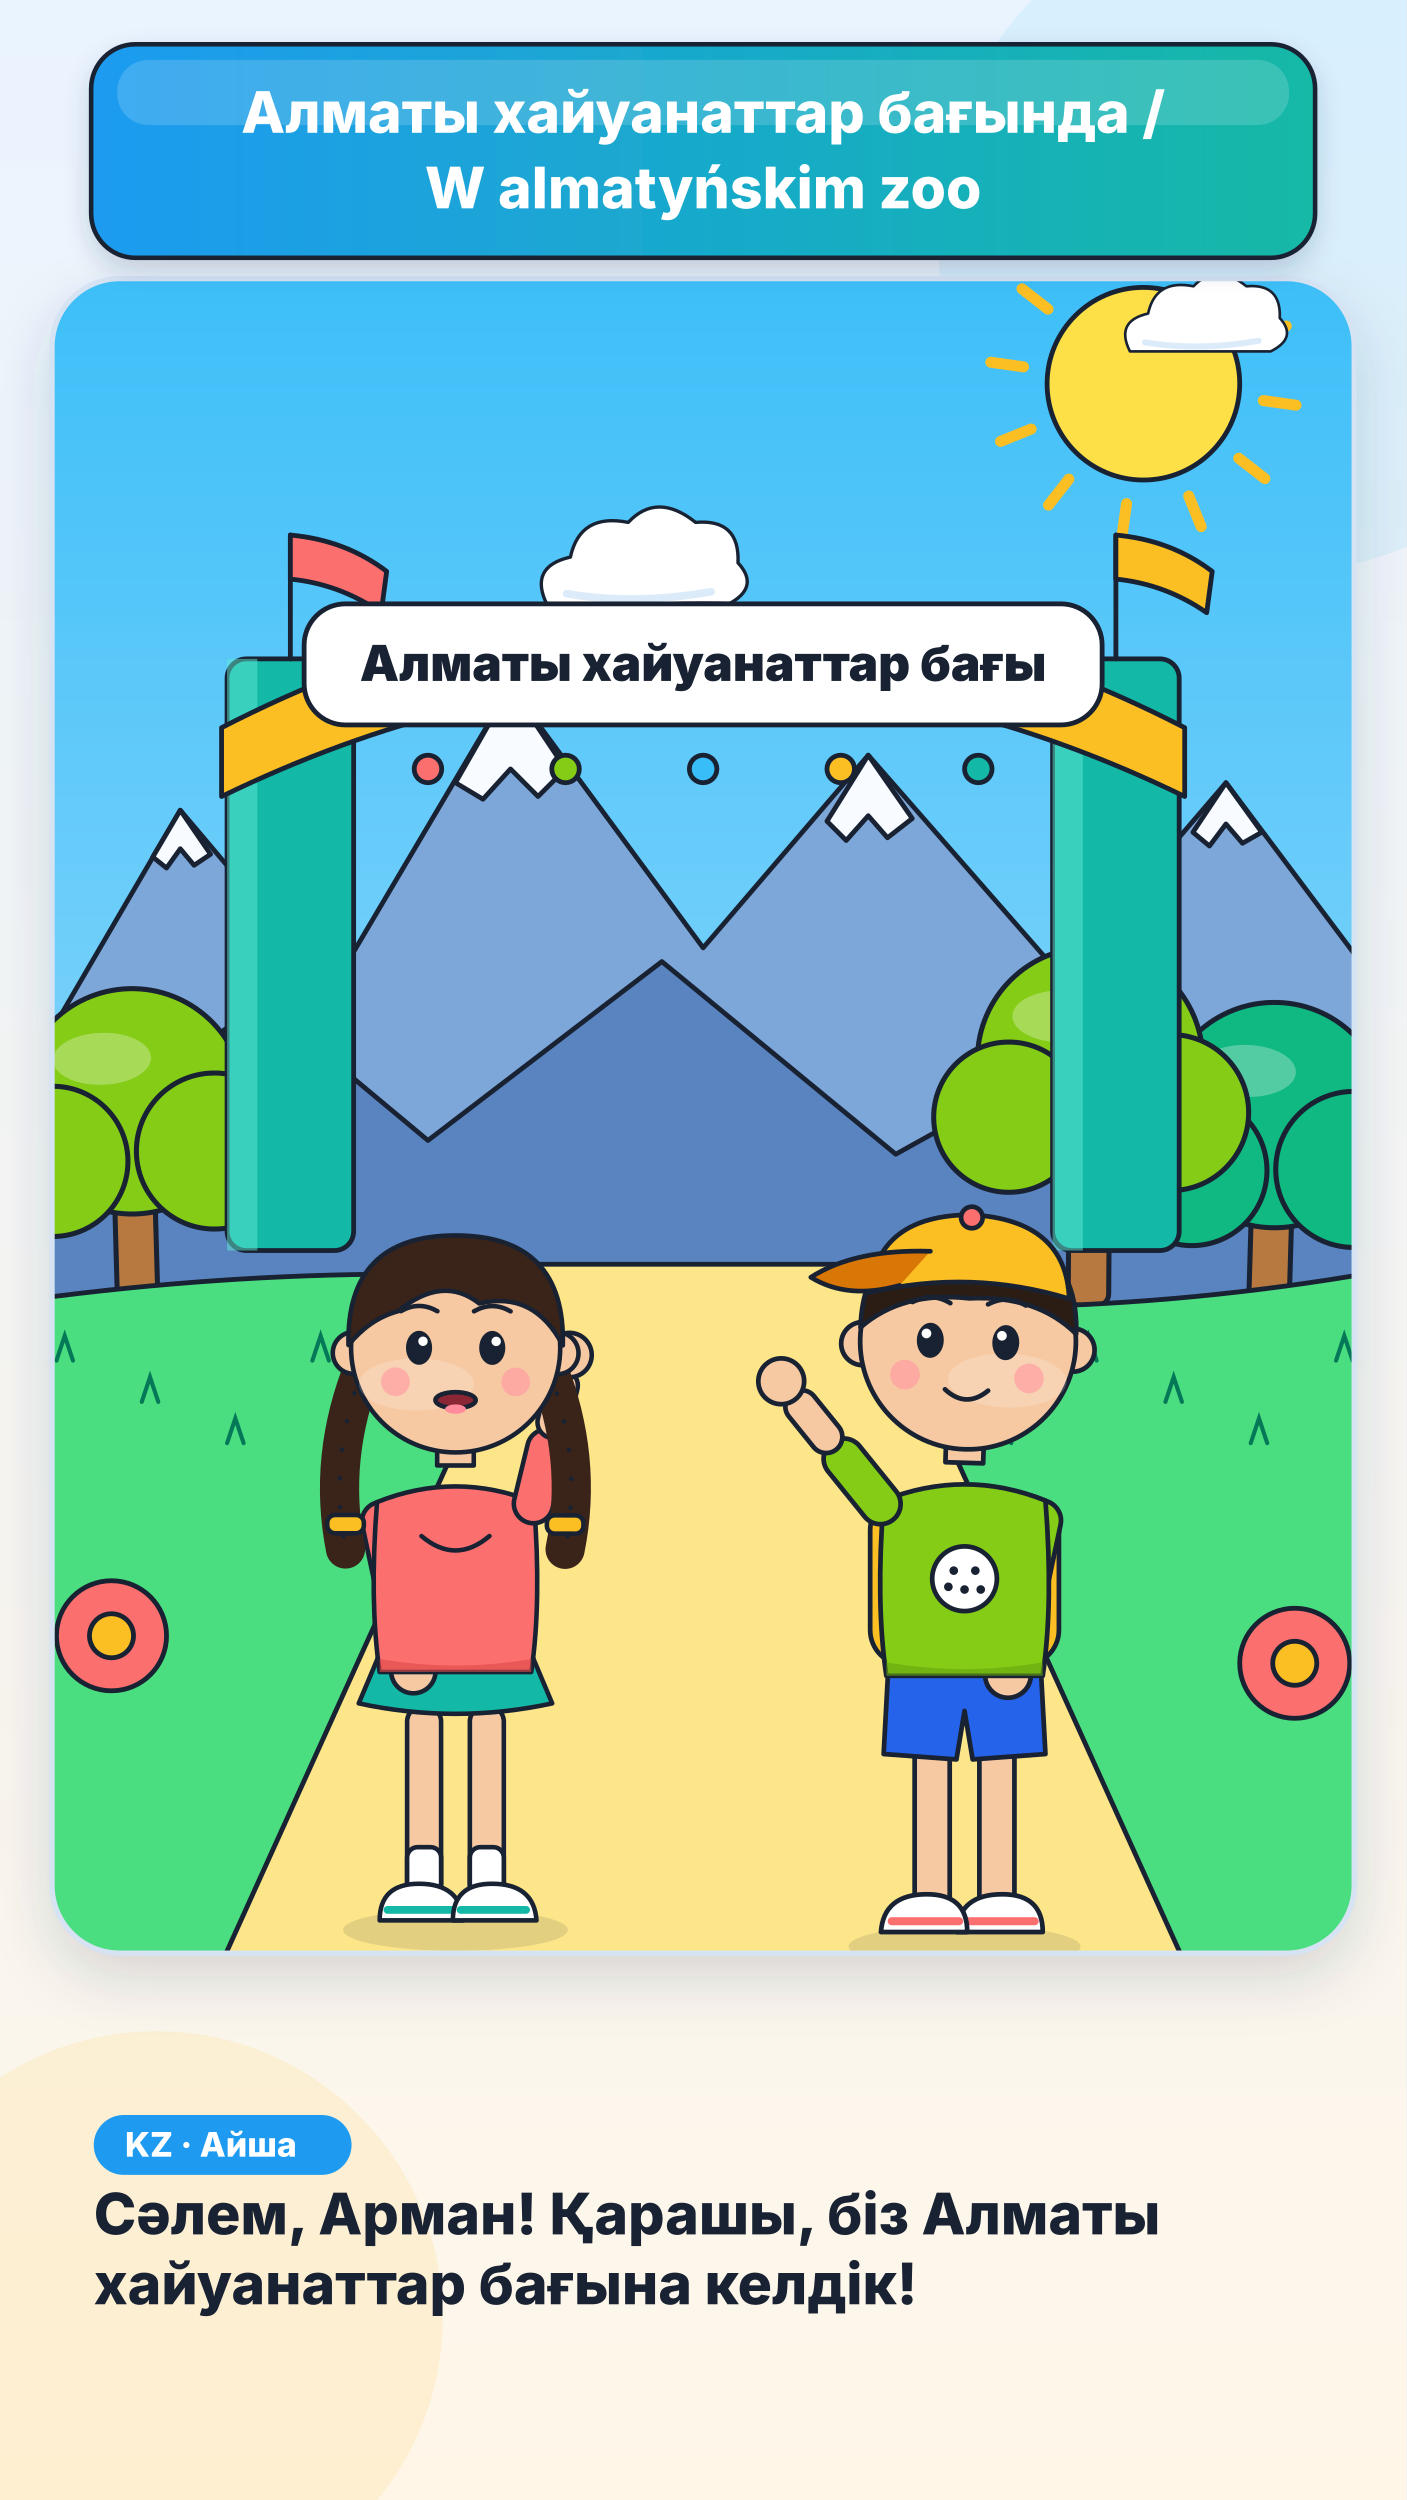
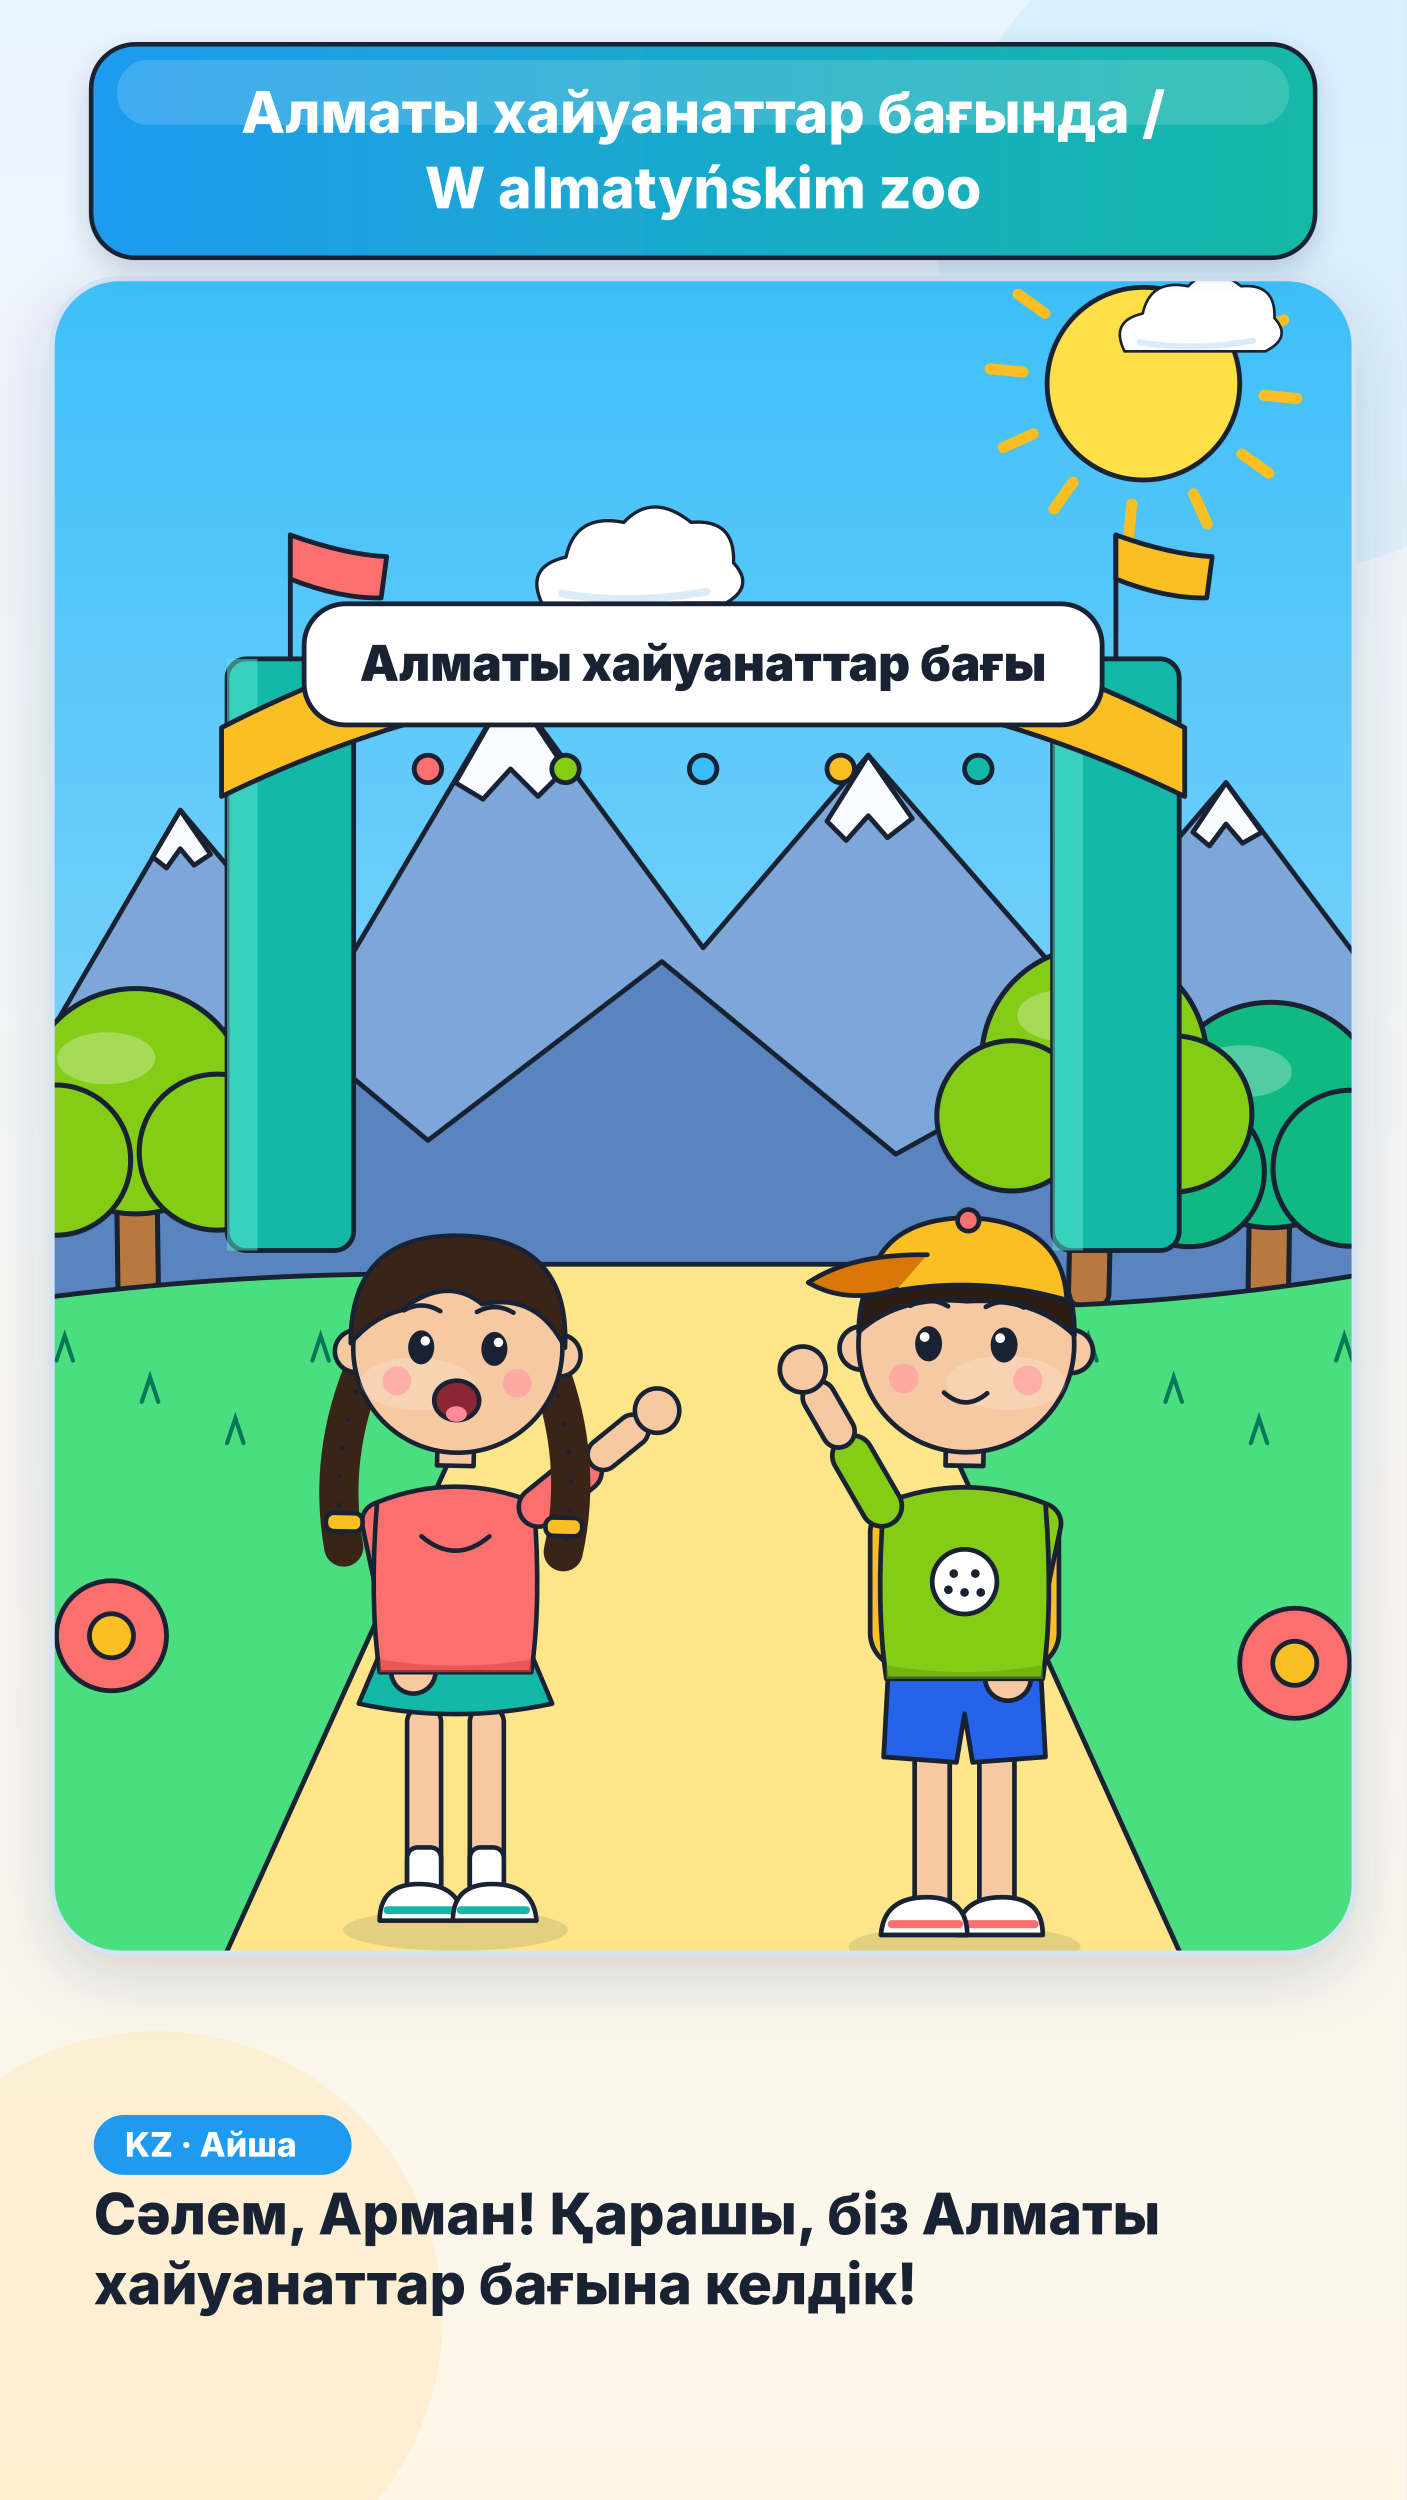
<svg xmlns="http://www.w3.org/2000/svg" viewBox="0 0 1080 1920" width="1080" height="1920" shape-rendering="geometricPrecision" text-rendering="geometricPrecision">
  <g>
    <defs>
      <linearGradient id="bgg" x1="0" y1="0" x2="0" y2="1">
        <stop offset="0" stop-color="#EAF4FF" />
        <stop offset="1" stop-color="#FFF6E8" />
      </linearGradient>
      <filter id="soft" x="-20%" y="-20%" width="140%" height="140%">
        <feDropShadow dx="0" dy="18" stdDeviation="22" flood-color="#1E3A5F" flood-opacity="0.18" />
      </filter>
      <filter id="lift" x="-30%" y="-30%" width="160%" height="160%">
        <feDropShadow dx="0" dy="8" stdDeviation="10" flood-color="#1E3A5F" flood-opacity="0.22" />
      </filter>
      <linearGradient id="hdr" x1="0" y1="0" x2="1" y2="0">
        <stop offset="0" stop-color="#1E9BF0" />
        <stop offset="1" stop-color="#14B8A6" />
      </linearGradient>
      <linearGradient id="cta" x1="0" y1="0" x2="0" y2="1">
        <stop offset="0" stop-color="#FF8A80" />
        <stop offset="0.55" stop-color="#FB6F6F" />
        <stop offset="1" stop-color="#E04848" />
      </linearGradient>
    </defs>
    <rect width="1080" height="1920" fill="url(#bgg)" />
    <circle cx="120" cy="1780" r="220" fill="#FBBF24" opacity="0.12" />
    <circle cx="980" cy="180" r="260" fill="#38BDF8" opacity="0.1" />
  </g>
  <g>
    <defs>
      <clipPath id="cardclip">
        <rect x="40" y="214" width="1000" height="1286" rx="52" />
      </clipPath>
    </defs>
    <rect x="40" y="214" width="1000" height="1286" rx="52" fill="#FFFFFF" filter="url(#soft)" />
    <g clip-path="url(#cardclip)">
      <g transform="translate(40 214)">
        <g opacity="1" transform="translate(500 643) scale(1) translate(-500 -643)">
          <g>
-             <g transform="translate(500 682.9972) scale(1.056676) translate(-500 -700)">
+             <g transform="translate(500 682.9877) scale(1.056708) translate(-500 -700)">
              <g>
                <defs>
                  <linearGradient id="sky" x1="0" y1="0" x2="0" y2="1">
                    <stop offset="0" stop-color="#38BDF8" />
                    <stop offset="1" stop-color="#BAE6FD" />
                  </linearGradient>
                </defs>
                <rect width="1000" height="1286" fill="url(#sky)" />
                <g transform="translate(820 130)">
                  <circle r="70" fill="#FDE047" stroke="#182232" stroke-width="3.5" stroke-linecap="round" stroke-linejoin="round" />
-                   <path d="M69.339 54.186 L88.25 68.964" stroke="#FBBF24" stroke-width="8" stroke-linecap="round" />
-                   <path d="M32.957 81.596 L41.945 103.849" stroke="#FBBF24" stroke-width="8" stroke-linecap="round" />
-                   <path d="M-12.257 87.142 L-15.599 110.908" stroke="#FBBF24" stroke-width="8" stroke-linecap="round" />
-                   <path d="M-54.186 69.339 L-68.964 88.25" stroke="#FBBF24" stroke-width="8" stroke-linecap="round" />
-                   <path d="M-81.596 32.957 L-103.849 41.945" stroke="#FBBF24" stroke-width="8" stroke-linecap="round" />
-                   <path d="M-87.142 -12.257 L-110.908 -15.599" stroke="#FBBF24" stroke-width="8" stroke-linecap="round" />
-                   <path d="M-69.339 -54.186 L-88.25 -68.964" stroke="#FBBF24" stroke-width="8" stroke-linecap="round" />
-                   <path d="M-32.957 -81.596 L-41.945 -103.849" stroke="#FBBF24" stroke-width="8" stroke-linecap="round" />
-                   <path d="M12.257 -87.142 L15.599 -110.908" stroke="#FBBF24" stroke-width="8" stroke-linecap="round" />
-                   <path d="M54.186 -69.339 L68.964 -88.25" stroke="#FBBF24" stroke-width="8" stroke-linecap="round" />
-                   <path d="M81.596 -32.957 L103.849 -41.945" stroke="#FBBF24" stroke-width="8" stroke-linecap="round" />
-                   <path d="M87.142 12.257 L110.908 15.599" stroke="#FBBF24" stroke-width="8" stroke-linecap="round" />
-                 </g>
-                 <g transform="translate(-127.0333 150) scale(1)">
+                   <path d="M71.621 51.131 L91.154 65.076" stroke="#FBBF24" stroke-width="8" stroke-linecap="round" />
+                   <path d="M36.46 80.091 L46.404 101.935" stroke="#FBBF24" stroke-width="8" stroke-linecap="round" />
+                   <path d="M-8.47 87.591 L-10.78 111.48" stroke="#FBBF24" stroke-width="8" stroke-linecap="round" />
+                   <path d="M-51.131 71.621 L-65.076 91.154" stroke="#FBBF24" stroke-width="8" stroke-linecap="round" />
+                   <path d="M-80.091 36.46 L-101.935 46.404" stroke="#FBBF24" stroke-width="8" stroke-linecap="round" />
+                   <path d="M-87.591 -8.47 L-111.48 -10.78" stroke="#FBBF24" stroke-width="8" stroke-linecap="round" />
+                   <path d="M-71.621 -51.131 L-91.154 -65.076" stroke="#FBBF24" stroke-width="8" stroke-linecap="round" />
+                   <path d="M-36.46 -80.091 L-46.404 -101.935" stroke="#FBBF24" stroke-width="8" stroke-linecap="round" />
+                   <path d="M8.47 -87.591 L10.78 -111.48" stroke="#FBBF24" stroke-width="8" stroke-linecap="round" />
+                   <path d="M51.131 -71.621 L65.076 -91.154" stroke="#FBBF24" stroke-width="8" stroke-linecap="round" />
+                   <path d="M80.091 -36.46 L101.935 -46.404" stroke="#FBBF24" stroke-width="8" stroke-linecap="round" />
+                   <path d="M87.591 8.47 L111.48 10.78" stroke="#FBBF24" stroke-width="8" stroke-linecap="round" />
+                 </g>
+                 <g transform="translate(-131.8 150) scale(1)">
                  <path d="M-90 30 Q-110 -10 -66 -20 Q-56 -66 -6 -56 Q24 -88 64 -56 Q110 -60 108 -14 Q132 12 96 30 Z" fill="#FFFFFF" stroke="#182232" stroke-width="3.5" stroke-linecap="round" stroke-linejoin="round" />
                  <path d="M-70 18 Q0 30 80 16" fill="none" stroke="#DCEBFA" stroke-width="8" stroke-linecap="round" />
                </g>
-                 <g transform="translate(449.75 270) scale(0.7)">
+                 <g transform="translate(446.5 270) scale(0.7)">
                  <path d="M-90 30 Q-110 -10 -66 -20 Q-56 -66 -6 -56 Q24 -88 64 -56 Q110 -60 108 -14 Q132 12 96 30 Z" fill="#FFFFFF" stroke="#182232" stroke-width="3.5" stroke-linecap="round" stroke-linejoin="round" />
                  <path d="M-70 18 Q0 30 80 16" fill="none" stroke="#DCEBFA" stroke-width="8" stroke-linecap="round" />
                </g>
-                 <g transform="translate(859.7 90) scale(0.55)">
+                 <g transform="translate(855.8 90) scale(0.55)">
                  <path d="M-90 30 Q-110 -10 -66 -20 Q-56 -66 -6 -56 Q24 -88 64 -56 Q110 -60 108 -14 Q132 12 96 30 Z" fill="#FFFFFF" stroke="#182232" stroke-width="3.5" stroke-linecap="round" stroke-linejoin="round" />
                  <path d="M-70 18 Q0 30 80 16" fill="none" stroke="#DCEBFA" stroke-width="8" stroke-linecap="round" />
                </g>
              </g>
              <g transform="translate(0 560) scale(1 1)">
                <path d="M-20 120 L120 -120 L230 10 L360 -210 L500 -20 L620 -160 L760 0 L880 -140 L1030 60 L1030 220 L-20 220 Z" fill="#7DA7D9" stroke="#182232" stroke-width="3.5" stroke-linecap="round" stroke-linejoin="round" />
                <path d="M320 -140 L360 -210 L400 -150 L380 -130 L360 -150 L340 -128 Z M590 -112 L620 -160 L652 -114 L634 -100 L620 -116 L604 -98 Z M100 -86 L120 -120 L142 -88 L130 -80 L120 -92 L110 -78 Z M856 -104 L880 -140 L906 -104 L892 -96 L880 -110 L868 -94 Z" fill="#F8FBFF" stroke="#182232" stroke-width="3.5" stroke-linecap="round" stroke-linejoin="round" />
                <path d="M-20 160 L180 20 L300 120 L470 -10 L640 130 L820 30 L1030 150 L1030 240 L-20 240 Z" fill="#5A84BF" stroke="#182232" stroke-width="3.5" stroke-linecap="round" stroke-linejoin="round" />
              </g>
-               <g transform="translate(90 830) scale(1.05) rotate(-1.622539)">
+               <g transform="translate(90 830) scale(1.05) rotate(-0.7821099)">
                <rect x="-14" y="-120" width="28" height="120" rx="8" fill="#B7793F" stroke="#182232" stroke-width="3.5" stroke-linecap="round" stroke-linejoin="round" />
                <circle cx="0" cy="-170" r="78" fill="#84CC16" stroke="#182232" stroke-width="3.5" stroke-linecap="round" stroke-linejoin="round" />
                <circle cx="-56" cy="-130" r="52" fill="#84CC16" stroke="#182232" stroke-width="3.5" stroke-linecap="round" stroke-linejoin="round" />
                <circle cx="56" cy="-134" r="54" fill="#84CC16" stroke="#182232" stroke-width="3.5" stroke-linecap="round" stroke-linejoin="round" />
                <ellipse cx="-20" cy="-200" rx="34" ry="18" fill="#FFFFFF" opacity="0.28" />
              </g>
-               <g transform="translate(910 840) scale(1.05) rotate(1.672751)">
+               <g transform="translate(910 840) scale(1.05) rotate(0.8628918)">
                <rect x="-14" y="-120" width="28" height="120" rx="8" fill="#B7793F" stroke="#182232" stroke-width="3.5" stroke-linecap="round" stroke-linejoin="round" />
                <circle cx="0" cy="-170" r="78" fill="#10B981" stroke="#182232" stroke-width="3.5" stroke-linecap="round" stroke-linejoin="round" />
                <circle cx="-56" cy="-130" r="52" fill="#10B981" stroke="#182232" stroke-width="3.5" stroke-linecap="round" stroke-linejoin="round" />
                <circle cx="56" cy="-134" r="54" fill="#10B981" stroke="#182232" stroke-width="3.5" stroke-linecap="round" stroke-linejoin="round" />
                <ellipse cx="-20" cy="-200" rx="34" ry="18" fill="#FFFFFF" opacity="0.28" />
              </g>
-               <g transform="translate(780 800) scale(1.05) rotate(0.4053004)">
+               <g transform="translate(780 800) scale(1.05) rotate(1.361237)">
                <rect x="-14" y="-120" width="28" height="120" rx="8" fill="#B7793F" stroke="#182232" stroke-width="3.5" stroke-linecap="round" stroke-linejoin="round" />
                <circle cx="0" cy="-170" r="78" fill="#84CC16" stroke="#182232" stroke-width="3.5" stroke-linecap="round" stroke-linejoin="round" />
                <circle cx="-56" cy="-130" r="52" fill="#84CC16" stroke="#182232" stroke-width="3.5" stroke-linecap="round" stroke-linejoin="round" />
                <circle cx="56" cy="-134" r="54" fill="#84CC16" stroke="#182232" stroke-width="3.5" stroke-linecap="round" stroke-linejoin="round" />
                <ellipse cx="-20" cy="-200" rx="34" ry="18" fill="#FFFFFF" opacity="0.28" />
              </g>
              <g>
                <path d="M-20 800 Q250 760 500 790 Q760 820 1020 770 L1020 1306 L-20 1306 Z" fill="#4ADE80" stroke="#182232" stroke-width="3.5" stroke-linecap="round" stroke-linejoin="round" />
                <path d="M30 840 l6 -18 l6 18" fill="none" stroke="#047857" stroke-width="3" stroke-linecap="round" />
                <path d="M92 870 l6 -18 l6 18" fill="none" stroke="#047857" stroke-width="3" stroke-linecap="round" />
                <path d="M154 900 l6 -18 l6 18" fill="none" stroke="#047857" stroke-width="3" stroke-linecap="round" />
                <path d="M216 840 l6 -18 l6 18" fill="none" stroke="#047857" stroke-width="3" stroke-linecap="round" />
                <path d="M278 870 l6 -18 l6 18" fill="none" stroke="#047857" stroke-width="3" stroke-linecap="round" />
                <path d="M340 900 l6 -18 l6 18" fill="none" stroke="#047857" stroke-width="3" stroke-linecap="round" />
                <path d="M402 840 l6 -18 l6 18" fill="none" stroke="#047857" stroke-width="3" stroke-linecap="round" />
                <path d="M464 870 l6 -18 l6 18" fill="none" stroke="#047857" stroke-width="3" stroke-linecap="round" />
                <path d="M526 900 l6 -18 l6 18" fill="none" stroke="#047857" stroke-width="3" stroke-linecap="round" />
                <path d="M588 840 l6 -18 l6 18" fill="none" stroke="#047857" stroke-width="3" stroke-linecap="round" />
                <path d="M650 870 l6 -18 l6 18" fill="none" stroke="#047857" stroke-width="3" stroke-linecap="round" />
                <path d="M712 900 l6 -18 l6 18" fill="none" stroke="#047857" stroke-width="3" stroke-linecap="round" />
                <path d="M774 840 l6 -18 l6 18" fill="none" stroke="#047857" stroke-width="3" stroke-linecap="round" />
                <path d="M836 870 l6 -18 l6 18" fill="none" stroke="#047857" stroke-width="3" stroke-linecap="round" />
                <path d="M898 900 l6 -18 l6 18" fill="none" stroke="#047857" stroke-width="3" stroke-linecap="round" />
                <path d="M960 840 l6 -18 l6 18" fill="none" stroke="#047857" stroke-width="3" stroke-linecap="round" />
              </g>
              <path d="M380 770 L620 770 L860 1300 L140 1300 Z" fill="#FDE68A" stroke="#182232" stroke-width="3.5" stroke-linecap="round" stroke-linejoin="round" />
              <g transform="translate(500 760)">
                <g>
                  <rect x="-346" y="-430" width="92" height="430" rx="14" fill="#14B8A6" stroke="#182232" stroke-width="3.5" stroke-linecap="round" stroke-linejoin="round" />
                  <rect x="-346" y="-430" width="22" height="430" fill="#5EEAD4" opacity="0.5" />
                  <path d="M-300 -430 L-300 -520" stroke="#182232" stroke-width="3.5" stroke-linecap="round" stroke-linejoin="round" />
-                   <path d="M-300 -520 Q-260 -516.423 -230 -493.577 L-234 -463.577 Q-264 -484.423 -300 -488 Z" fill="#FB6F6F" stroke="#182232" stroke-width="3.5" stroke-linecap="round" stroke-linejoin="round" />
+                   <path d="M-300 -520 Q-260 -505.713 -230 -504.287 L-234 -474.287 Q-264 -473.713 -300 -488 Z" fill="#FB6F6F" stroke="#182232" stroke-width="3.5" stroke-linecap="round" stroke-linejoin="round" />
                </g>
                <g>
                  <rect x="254" y="-430" width="92" height="430" rx="14" fill="#14B8A6" stroke="#182232" stroke-width="3.5" stroke-linecap="round" stroke-linejoin="round" />
                  <rect x="254" y="-430" width="22" height="430" fill="#5EEAD4" opacity="0.5" />
                  <path d="M300 -430 L300 -520" stroke="#182232" stroke-width="3.5" stroke-linecap="round" stroke-linejoin="round" />
-                   <path d="M300 -520 Q340 -516.423 370 -493.577 L366 -463.577 Q336 -484.423 300 -488 Z" fill="#FBBF24" stroke="#182232" stroke-width="3.5" stroke-linecap="round" stroke-linejoin="round" />
+                   <path d="M300 -520 Q340 -505.713 370 -504.287 L366 -474.287 Q336 -473.713 300 -488 Z" fill="#FBBF24" stroke="#182232" stroke-width="3.5" stroke-linecap="round" stroke-linejoin="round" />
                </g>
                <path d="M-350 -380 Q0 -560 350 -380 L350 -330 Q0 -500 -350 -330 Z" fill="#FBBF24" stroke="#182232" stroke-width="3.5" stroke-linecap="round" stroke-linejoin="round" />
                <rect x="-290" y="-470" width="580" height="88" rx="30" fill="#FFFFFF" stroke="#182232" stroke-width="3.5" stroke-linecap="round" stroke-linejoin="round" />
                <text x="0" y="-414" text-anchor="middle" font-family="Inter" font-weight="900" font-size="36" fill="#182232">Алматы хайуанаттар бағы</text>
                <circle cx="-200" cy="-350" r="10" fill="#FB6F6F" stroke="#182232" stroke-width="3.5" stroke-linecap="round" stroke-linejoin="round" />
                <circle cx="-100" cy="-350" r="10" fill="#84CC16" stroke="#182232" stroke-width="3.5" stroke-linecap="round" stroke-linejoin="round" />
                <circle cx="0" cy="-350" r="10" fill="#38BDF8" stroke="#182232" stroke-width="3.5" stroke-linecap="round" stroke-linejoin="round" />
                <circle cx="100" cy="-350" r="10" fill="#FBBF24" stroke="#182232" stroke-width="3.5" stroke-linecap="round" stroke-linejoin="round" />
                <circle cx="200" cy="-350" r="10" fill="#14B8A6" stroke="#182232" stroke-width="3.5" stroke-linecap="round" stroke-linejoin="round" />
              </g>
              <g transform="translate(70 1040)">
                <circle r="40" fill="#FB6F6F" stroke="#182232" stroke-width="3.5" stroke-linecap="round" stroke-linejoin="round" />
                <circle r="16" fill="#FBBF24" stroke="#182232" stroke-width="3.5" stroke-linecap="round" stroke-linejoin="round" />
              </g>
              <g transform="translate(930 1060)">
                <circle r="40" fill="#FB6F6F" stroke="#182232" stroke-width="3.5" stroke-linecap="round" stroke-linejoin="round" />
                <circle r="16" fill="#FBBF24" stroke="#182232" stroke-width="3.5" stroke-linecap="round" stroke-linejoin="round" />
              </g>
              <g transform="translate(320 1250) scale(0.95 0.95)">
                <ellipse cx="0" cy="4" rx="86" ry="16" fill="#182232" opacity="0.12" />
-                 <g transform="translate(0 2.680114)">
+                 <g transform="translate(0 2.880881)">
                  <rect x="-37" y="-170" width="26" height="150" rx="12" fill="#F6C9A2" stroke="#182232" stroke-width="3.5" stroke-linecap="round" stroke-linejoin="round" />
                  <rect x="11" y="-170" width="26" height="150" rx="12" fill="#F6C9A2" stroke="#182232" stroke-width="3.5" stroke-linecap="round" stroke-linejoin="round" />
                  <rect x="-37" y="-62" width="26" height="36" rx="8" fill="#FFFFFF" stroke="#182232" stroke-width="3.5" stroke-linecap="round" stroke-linejoin="round" />
                  <rect x="11" y="-62" width="26" height="36" rx="8" fill="#FFFFFF" stroke="#182232" stroke-width="3.5" stroke-linecap="round" stroke-linejoin="round" />
                  <g>
                    <path d="M-58 -6 Q-58 -34 -28 -34 Q4 -34 6 -6 Z" fill="#FFFFFF" stroke="#182232" stroke-width="3.5" stroke-linecap="round" stroke-linejoin="round" />
                    <path d="M-52 -14 L-2 -14" stroke="#14B8A6" stroke-width="6" stroke-linecap="round" />
                  </g>
                  <g>
                    <path d="M-2 -6 Q-2 -34 28 -34 Q60 -34 62 -6 Z" fill="#FFFFFF" stroke="#182232" stroke-width="3.5" stroke-linecap="round" stroke-linejoin="round" />
                    <path d="M4 -14 L54 -14" stroke="#14B8A6" stroke-width="6" stroke-linecap="round" />
                  </g>
                  <path d="M-58 -150 L-74 -112 Q0 -96 74 -112 L58 -150 Q0 -160 -58 -150 Z" fill="#14B8A6" stroke="#182232" stroke-width="3.5" stroke-linecap="round" stroke-linejoin="round" transform="translate(0 -60)" />
                  <g transform="translate(-58 -318)">
                    <g transform="rotate(-12)">
                      <rect x="-15" y="-8" width="30" height="73.16" rx="15" fill="#FB6F6F" stroke="#182232" stroke-width="3.5" stroke-linecap="round" stroke-linejoin="round" />
                      <rect x="-12" y="59" width="24" height="53.1" rx="12" fill="#F6C9A2" stroke="#182232" stroke-width="3.5" stroke-linecap="round" stroke-linejoin="round" />
                      <circle cx="0" cy="124" r="17" fill="#F6C9A2" stroke="#182232" stroke-width="3.5" stroke-linecap="round" stroke-linejoin="round" />
                    </g>
                  </g>
                  <path d="M-60 -326 Q-66 -250 -58 -196 L58 -196 Q66 -250 60 -326 Q0 -350 -60 -326 Z" fill="#FB6F6F" stroke="#182232" stroke-width="3.5" stroke-linecap="round" stroke-linejoin="round" />
                  <path d="M-58 -206 Q0 -196 58 -206 L58 -196 L-58 -196 Z" fill="#E04848" opacity="0.6" />
                  <path d="M-26 -300 Q0 -278 26 -300" fill="none" stroke="#182232" stroke-width="3.5" stroke-linecap="round" stroke-linejoin="round" />
                  <g transform="translate(58 -318)">
-                     <g transform="rotate(-166.3492)">
+                     <g transform="rotate(-129.0768)">
                      <rect x="-15" y="-8" width="30" height="73.16" rx="15" fill="#FB6F6F" stroke="#182232" stroke-width="3.5" stroke-linecap="round" stroke-linejoin="round" />
                      <rect x="-12" y="59" width="24" height="53.1" rx="12" fill="#F6C9A2" stroke="#182232" stroke-width="3.5" stroke-linecap="round" stroke-linejoin="round" />
                      <circle cx="0" cy="124" r="17" fill="#F6C9A2" stroke="#182232" stroke-width="3.5" stroke-linecap="round" stroke-linejoin="round" />
                    </g>
                  </g>
-                   <g transform="translate(0 -360) rotate(0.0942129)">
+                   <g transform="translate(0 -360) rotate(1.225814)">
                    <rect x="-14" y="-24" width="28" height="30" fill="#F6C9A2" stroke="#182232" stroke-width="3.5" stroke-linecap="round" stroke-linejoin="round" />
                    <g>
                      <path d="M-70 -70 Q-98 0 -84 70" fill="none" stroke="#3A2318" stroke-width="30" stroke-linecap="round" />
                      <path d="M-70 -70 Q-98 0 -84 70" fill="none" stroke="#182232" stroke-width="3.5" stroke-linecap="round" stroke-dasharray="0.1 22" />
                      <rect x="-98" y="44" width="28" height="14" rx="6" fill="#FBBF24" stroke="#182232" stroke-width="3.5" stroke-linecap="round" stroke-linejoin="round" />
                    </g>
                    <g>
                      <path d="M70 -70 Q98 0 84 70" fill="none" stroke="#3A2318" stroke-width="30" stroke-linecap="round" />
                      <path d="M70 -70 Q98 0 84 70" fill="none" stroke="#182232" stroke-width="3.5" stroke-linecap="round" stroke-dasharray="0.1 22" />
                      <rect x="70" y="44" width="28" height="14" rx="6" fill="#FBBF24" stroke="#182232" stroke-width="3.5" stroke-linecap="round" stroke-linejoin="round" />
                    </g>
                    <circle cx="-78" cy="-80" r="16" fill="#F6C9A2" stroke="#182232" stroke-width="3.5" stroke-linecap="round" stroke-linejoin="round" />
                    <circle cx="78" cy="-80" r="16" fill="#F6C9A2" stroke="#182232" stroke-width="3.5" stroke-linecap="round" stroke-linejoin="round" />
                    <circle cx="0" cy="-84" r="80" fill="#F6C9A2" stroke="#182232" stroke-width="3.5" stroke-linecap="round" stroke-linejoin="round" />
                    <ellipse cx="-30" cy="-56" rx="44" ry="20" fill="#FFFFFF" opacity="0.18" />
                    <path d="M-82 -86 Q-84 -170 0 -170 Q84 -170 82 -86 Q60 -128 18 -118 Q-10 -140 -44 -112 Q-66 -106 -82 -86 Z" fill="#3A2318" stroke="#182232" stroke-width="3.5" stroke-linecap="round" stroke-linejoin="round" />
                    <g transform="translate(-28 -84) scale(1 1)">
                      <ellipse rx="10" ry="13" fill="#182232" />
                      <circle cx="3" cy="-5" r="3.6" fill="#FFFFFF" />
                    </g>
                    <g transform="translate(28 -84) scale(1 1)">
                      <ellipse rx="10" ry="13" fill="#182232" />
                      <circle cx="3" cy="-5" r="3.6" fill="#FFFFFF" />
                    </g>
                    <path d="M-42 -112 Q-28 -120 -14 -112" fill="none" stroke="#182232" stroke-width="3.5" stroke-linecap="round" stroke-linejoin="round" />
                    <path d="M14 -112 Q28 -120 42 -112" fill="none" stroke="#182232" stroke-width="3.5" stroke-linecap="round" stroke-linejoin="round" />
                    <circle cx="-46" cy="-58" r="11" fill="#FF9AA2" opacity="0.65" />
                    <circle cx="46" cy="-58" r="11" fill="#FF9AA2" opacity="0.65" />
                    <g>
-                       <ellipse cx="0" cy="-44" rx="15.42" ry="6.1" fill="#8B2635" stroke="#182232" stroke-width="3.5" stroke-linecap="round" stroke-linejoin="round" />
-                       <ellipse cx="0" cy="-37.16" rx="8" ry="3.56" fill="#FF8A9A" />
+                       <ellipse cx="0" cy="-44" rx="17.22" ry="15.1" fill="#8B2635" stroke="#182232" stroke-width="3.5" stroke-linecap="round" stroke-linejoin="round" />
+                       <ellipse cx="0" cy="-33.56" rx="8" ry="5.96" fill="#FF8A9A" />
                    </g>
                  </g>
                </g>
              </g>
              <g transform="translate(690 1262) scale(-0.98 0.98)">
                <ellipse cx="0" cy="4" rx="86" ry="16" fill="#182232" opacity="0.12" />
-                 <g transform="translate(0 -0.8218777)">
+                 <g transform="translate(0 1.361971)">
                  <rect x="-37" y="-170" width="26" height="150" rx="12" fill="#F6C9A2" stroke="#182232" stroke-width="3.5" stroke-linecap="round" stroke-linejoin="round" />
                  <rect x="11" y="-170" width="26" height="150" rx="12" fill="#F6C9A2" stroke="#182232" stroke-width="3.5" stroke-linecap="round" stroke-linejoin="round" />
                  <g>
                    <path d="M-58 -6 Q-58 -34 -28 -34 Q4 -34 6 -6 Z" fill="#FFFFFF" stroke="#182232" stroke-width="3.5" stroke-linecap="round" stroke-linejoin="round" />
                    <path d="M-52 -14 L-2 -14" stroke="#FB6F6F" stroke-width="6" stroke-linecap="round" />
                  </g>
                  <g>
                    <path d="M-2 -6 Q-2 -34 28 -34 Q60 -34 62 -6 Z" fill="#FFFFFF" stroke="#182232" stroke-width="3.5" stroke-linecap="round" stroke-linejoin="round" />
                    <path d="M4 -14 L54 -14" stroke="#FB6F6F" stroke-width="6" stroke-linecap="round" />
                  </g>
                  <path d="M-56 -212 L-60 -138 L-6 -134 L0 -170 L6 -134 L60 -138 L56 -212 Z" fill="#2563EB" stroke="#182232" stroke-width="3.5" stroke-linecap="round" stroke-linejoin="round" />
                  <rect x="-70" y="-330" width="140" height="126" rx="26" fill="#FBBF24" stroke="#182232" stroke-width="3.5" stroke-linecap="round" stroke-linejoin="round" />
                  <g transform="translate(-58 -318)">
                    <g transform="rotate(-12)">
                      <rect x="-15" y="-8" width="30" height="73.16" rx="15" fill="#84CC16" stroke="#182232" stroke-width="3.5" stroke-linecap="round" stroke-linejoin="round" />
                      <rect x="-12" y="59" width="24" height="53.1" rx="12" fill="#F6C9A2" stroke="#182232" stroke-width="3.5" stroke-linecap="round" stroke-linejoin="round" />
                      <circle cx="0" cy="124" r="17" fill="#F6C9A2" stroke="#182232" stroke-width="3.5" stroke-linecap="round" stroke-linejoin="round" />
                    </g>
                  </g>
                  <path d="M-60 -326 Q-66 -250 -58 -196 L58 -196 Q66 -250 60 -326 Q0 -350 -60 -326 Z" fill="#84CC16" stroke="#182232" stroke-width="3.5" stroke-linecap="round" stroke-linejoin="round" />
                  <path d="M-58 -206 Q0 -196 58 -206 L58 -196 L-58 -196 Z" fill="#65A30D" opacity="0.6" />
                  <g transform="translate(0 -268)">
                    <circle r="24" fill="#FFFFFF" stroke="#182232" stroke-width="3.5" stroke-linecap="round" stroke-linejoin="round" />
                    <circle cx="-8" cy="-6" r="3.2" fill="#182232" />
                    <circle cx="8" cy="-6" r="3.2" fill="#182232" />
                    <circle cx="0" cy="8" r="3.2" fill="#182232" />
                    <circle cx="-12" cy="8" r="3.2" fill="#182232" />
                    <circle cx="12" cy="6" r="3.2" fill="#182232" />
                  </g>
                  <g transform="translate(58 -318)">
-                     <g transform="rotate(-141.0518)">
+                     <g transform="rotate(-150)">
                      <rect x="-15" y="-8" width="30" height="73.16" rx="15" fill="#84CC16" stroke="#182232" stroke-width="3.5" stroke-linecap="round" stroke-linejoin="round" />
                      <rect x="-12" y="59" width="24" height="53.1" rx="12" fill="#F6C9A2" stroke="#182232" stroke-width="3.5" stroke-linecap="round" stroke-linejoin="round" />
                      <circle cx="0" cy="124" r="17" fill="#F6C9A2" stroke="#182232" stroke-width="3.5" stroke-linecap="round" stroke-linejoin="round" />
                    </g>
                  </g>
-                   <g transform="translate(0 -360) rotate(-1.767531)">
+                   <g transform="translate(0 -360) rotate(-0.907981)">
                    <rect x="-14" y="-24" width="28" height="30" fill="#F6C9A2" stroke="#182232" stroke-width="3.5" stroke-linecap="round" stroke-linejoin="round" />
                    <circle cx="-78" cy="-80" r="16" fill="#F6C9A2" stroke="#182232" stroke-width="3.5" stroke-linecap="round" stroke-linejoin="round" />
                    <circle cx="78" cy="-80" r="16" fill="#F6C9A2" stroke="#182232" stroke-width="3.5" stroke-linecap="round" stroke-linejoin="round" />
                    <circle cx="0" cy="-84" r="80" fill="#F6C9A2" stroke="#182232" stroke-width="3.5" stroke-linecap="round" stroke-linejoin="round" />
                    <ellipse cx="-30" cy="-56" rx="44" ry="20" fill="#FFFFFF" opacity="0.18" />
                    <g>
                      <path d="M-80 -92 Q-80 -166 0 -168 Q80 -166 80 -92 Q50 -120 0 -116 Q-50 -120 -80 -92 Z" fill="#2B1D14" stroke="#182232" stroke-width="3.5" stroke-linecap="round" stroke-linejoin="round" />
                      <path d="M-74 -118 Q-70 -176 0 -178 Q70 -176 74 -118 Q0 -138 -74 -118 Z" fill="#FBBF24" stroke="#182232" stroke-width="3.5" stroke-linecap="round" stroke-linejoin="round" />
                      <path d="M30 -150 Q86 -150 118 -128 Q90 -112 52 -124" fill="#D97706" stroke="#182232" stroke-width="3.5" stroke-linecap="round" stroke-linejoin="round" />
                      <circle cx="0" cy="-176" r="8" fill="#FB6F6F" stroke="#182232" stroke-width="3.5" stroke-linecap="round" stroke-linejoin="round" />
                    </g>
                    <g transform="translate(-28 -84) scale(1 1)">
                      <ellipse rx="10" ry="13" fill="#182232" />
                      <circle cx="3" cy="-5" r="3.6" fill="#FFFFFF" />
                    </g>
                    <g transform="translate(28 -84) scale(1 1)">
                      <ellipse rx="10" ry="13" fill="#182232" />
                      <circle cx="3" cy="-5" r="3.6" fill="#FFFFFF" />
                    </g>
                    <path d="M-42 -112 Q-28 -120 -14 -112" fill="none" stroke="#182232" stroke-width="3.5" stroke-linecap="round" stroke-linejoin="round" />
                    <path d="M14 -112 Q28 -120 42 -112" fill="none" stroke="#182232" stroke-width="3.5" stroke-linecap="round" stroke-linejoin="round" />
                    <circle cx="-46" cy="-58" r="11" fill="#FF9AA2" opacity="0.65" />
                    <circle cx="46" cy="-58" r="11" fill="#FF9AA2" opacity="0.65" />
                    <path d="M-16 -48 Q0 -34 16 -48" fill="none" stroke="#182232" stroke-width="3.5" stroke-linecap="round" stroke-linejoin="round" />
                  </g>
                </g>
              </g>
            </g>
          </g>
        </g>
        <rect width="1000" height="1286" fill="#FFFFFF" opacity="0" />
      </g>
    </g>
    <rect x="40" y="214" width="1000" height="1286" rx="52" fill="none" stroke="#D5E3F3" stroke-width="4" />
  </g>
  <g transform="translate(540 116)" opacity="1">
    <rect x="-470" y="-82" width="940" height="164" rx="34" fill="url(#hdr)" filter="url(#lift)" />
    <rect x="-470" y="-82" width="940" height="164" rx="34" fill="none" stroke="#182232" stroke-width="3.5" stroke-linecap="round" stroke-linejoin="round" />
    <rect x="-450" y="-70" width="900" height="50" rx="24" fill="#FFFFFF" opacity="0.16" />
    <text x="0" y="-14" text-anchor="middle" font-family="Inter, &quot;DejaVu Sans&quot;, sans-serif" font-weight="800" font-size="44" fill="#FFFFFF">Алматы хайуанаттар бағында /</text>
    <text x="0" y="44" text-anchor="middle" font-family="Inter, &quot;DejaVu Sans&quot;, sans-serif" font-weight="800" font-size="44" fill="#FFFFFF">W almatyńskim zoo</text>
  </g>
  <g opacity="1">
    <g opacity="1">
      <rect x="72" y="1624.32" width="198" height="46" rx="23" fill="#1E9BF0" />
      <text x="96" y="1656.32" font-family="Inter, &quot;DejaVu Sans&quot;, sans-serif" font-weight="800" font-size="26" fill="#FFFFFF">KZ · Айша</text>
      <text x="72" y="1716" font-family="Inter, &quot;DejaVu Sans&quot;, sans-serif" font-weight="800" font-size="44" fill="#182232">Сәлем, Арман! Қарашы, біз Алматы</text>
      <text x="72" y="1769.68" font-family="Inter, &quot;DejaVu Sans&quot;, sans-serif" font-weight="800" font-size="44" fill="#182232">хайуанаттар бағына келдік!</text>
    </g>
  </g>
</svg>
